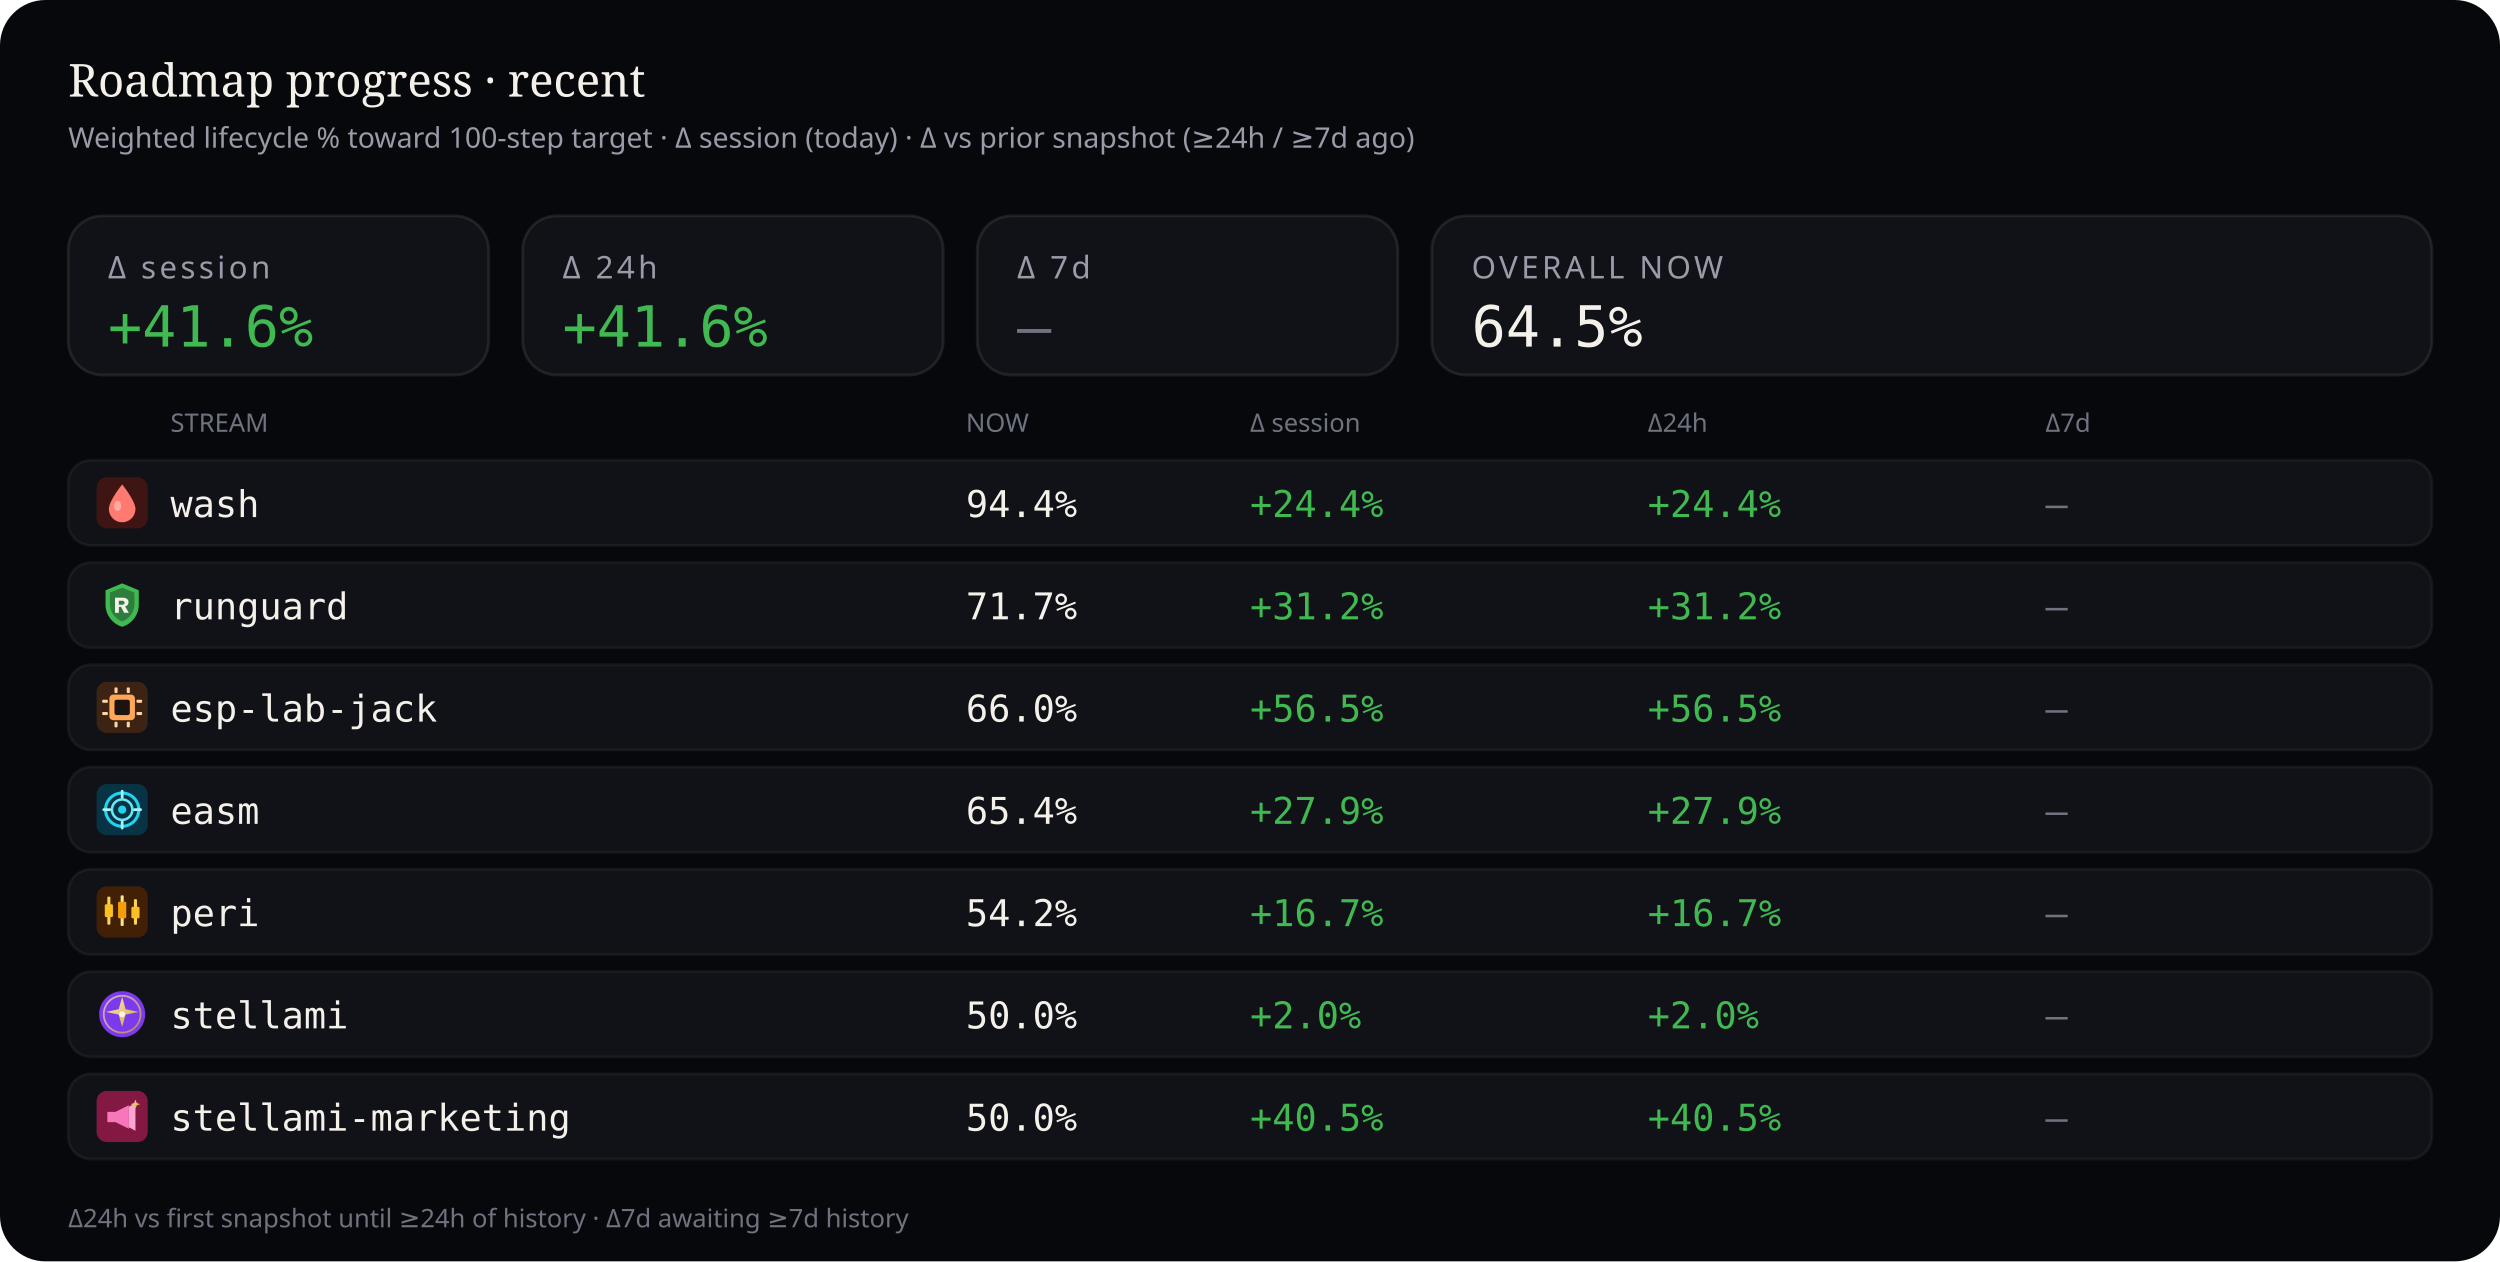
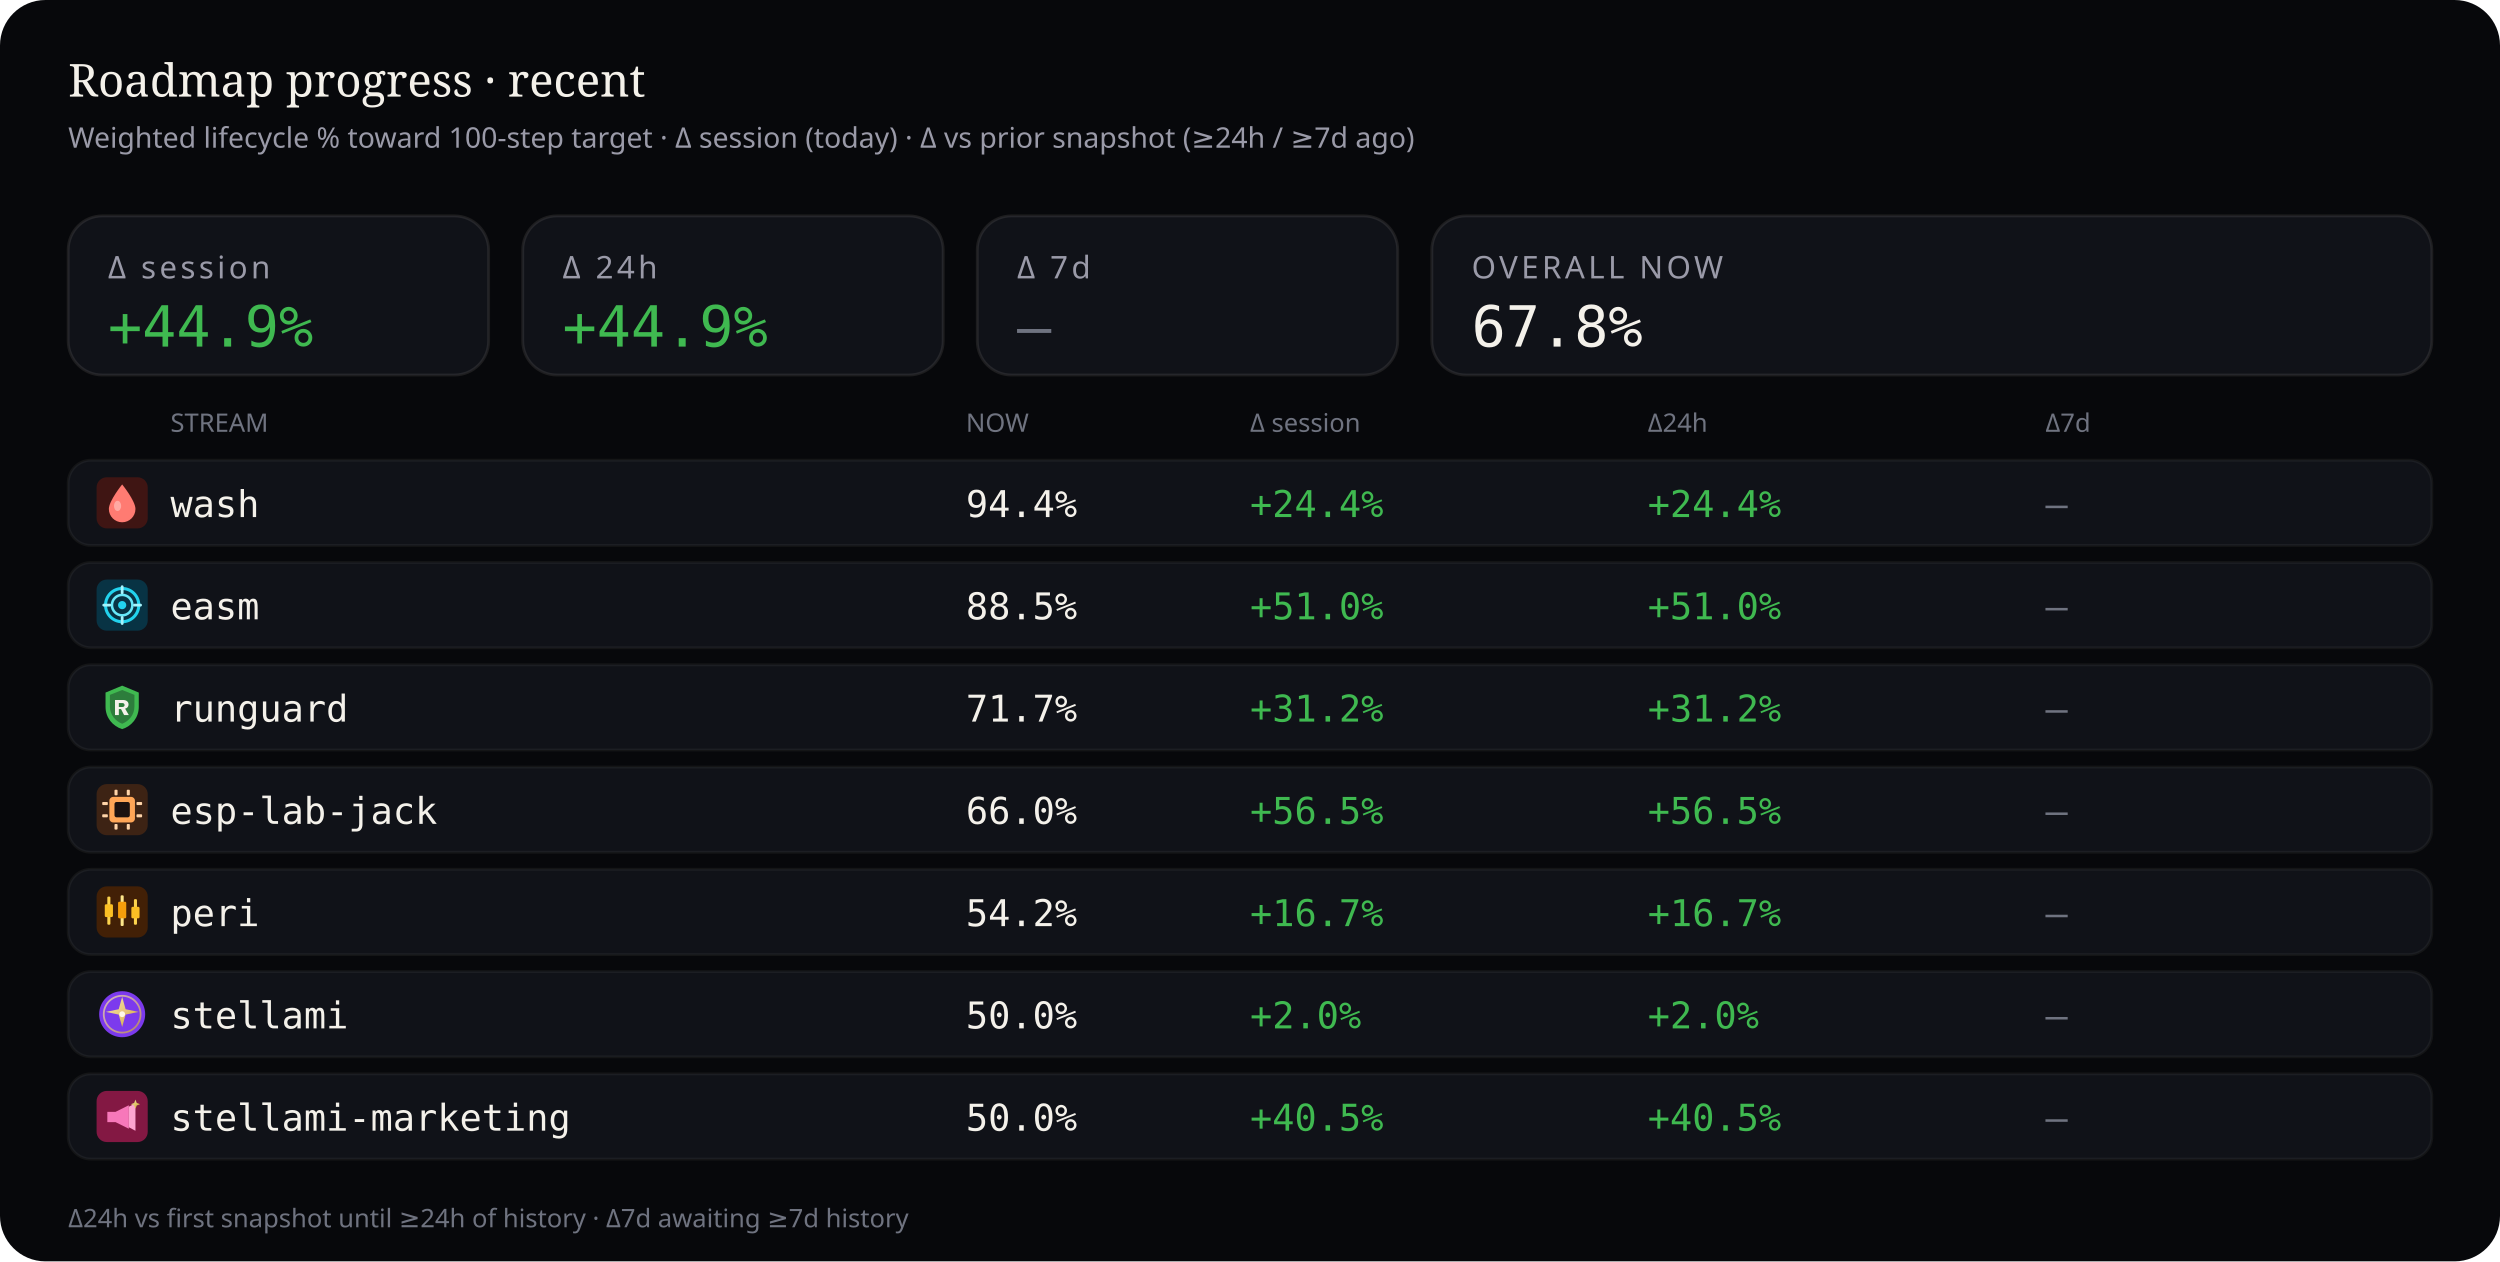
<svg xmlns="http://www.w3.org/2000/svg" viewBox="0 0 880 444" width="880" height="444" role="img" aria-label="Roadmap progress deltas — session, 24 hours, and 7 days">
  <rect width="880" height="444" rx="16" fill="#07080b" />
  <text x="24" y="34" fill="#f4f1ea" font-size="16" font-family="ui-serif, Georgia, serif">Roadmap progress · recent</text>
  <text x="24" y="52" fill="#9a9aa8" font-size="10" font-family="ui-sans-serif, system-ui, sans-serif">Weighted lifecycle % toward 100-step target · Δ session (today) · Δ vs prior snapshot (≥24h / ≥7d ago)</text>
  <rect x="24" y="76" width="148" height="56" rx="12" fill="#101218" stroke="rgba(232,228,214,0.10)" />
  <text x="38" y="98" fill="#9a9aa8" font-size="11" font-family="ui-sans-serif, system-ui, sans-serif" letter-spacing="1.2">Δ session</text>
-   <text x="38" y="122" fill="#3fb950" font-size="20" font-family="ui-monospace, SFMono-Regular, monospace">+41.6%</text>
+   <text x="38" y="122" fill="#3fb950" font-size="20" font-family="ui-monospace, SFMono-Regular, monospace">+44.9%</text>
  <rect x="184" y="76" width="148" height="56" rx="12" fill="#101218" stroke="rgba(232,228,214,0.10)" />
  <text x="198" y="98" fill="#9a9aa8" font-size="11" font-family="ui-sans-serif, system-ui, sans-serif" letter-spacing="1.2">Δ 24h</text>
-   <text x="198" y="122" fill="#3fb950" font-size="20" font-family="ui-monospace, SFMono-Regular, monospace">+41.6%</text>
+   <text x="198" y="122" fill="#3fb950" font-size="20" font-family="ui-monospace, SFMono-Regular, monospace">+44.9%</text>
  <rect x="344" y="76" width="148" height="56" rx="12" fill="#101218" stroke="rgba(232,228,214,0.10)" />
  <text x="358" y="98" fill="#9a9aa8" font-size="11" font-family="ui-sans-serif, system-ui, sans-serif" letter-spacing="1.2">Δ 7d</text>
  <text x="358" y="122" fill="#6f7380" font-size="20" font-family="ui-monospace, SFMono-Regular, monospace">—</text>
  <rect x="504" y="76" width="352" height="56" rx="12" fill="#101218" stroke="rgba(232,228,214,0.10)" />
  <text x="518" y="98" fill="#9a9aa8" font-size="11" font-family="ui-sans-serif, system-ui, sans-serif" letter-spacing="1.2">OVERALL NOW</text>
-   <text x="518" y="122" fill="#f4f1ea" font-size="20" font-family="ui-monospace, SFMono-Regular, monospace">64.5%</text>
+   <text x="518" y="122" fill="#f4f1ea" font-size="20" font-family="ui-monospace, SFMono-Regular, monospace">67.8%</text>
  <text x="60" y="152" fill="#6f7380" font-size="9" font-family="ui-sans-serif, system-ui, sans-serif">STREAM</text>
  <text x="340" y="152" fill="#6f7380" font-size="9" font-family="ui-sans-serif, system-ui, sans-serif">NOW</text>
  <text x="440" y="152" fill="#6f7380" font-size="9" font-family="ui-sans-serif, system-ui, sans-serif">Δ session</text>
  <text x="580" y="152" fill="#6f7380" font-size="9" font-family="ui-sans-serif, system-ui, sans-serif">Δ24h</text>
  <text x="720" y="152" fill="#6f7380" font-size="9" font-family="ui-sans-serif, system-ui, sans-serif">Δ7d</text>
  <rect x="24" y="162" width="832" height="30" rx="8" fill="#101218" stroke="rgba(232,228,214,0.06)" />
  <g transform="translate(34.0,168.0)" opacity="1.0">
    <svg width="18" height="18" viewBox="0 0 20 20">
      <rect width="20" height="20" rx="4" fill="#3f1513" />
      <path fill="#ff7b72" d="M10 2.8 C10 2.8 15.2 9.2 15.2 12.4 A5.2 5.2 0 0 1 4.8 12.4 C4.8 9.2 10 2.8 10 2.8 Z" />
      <ellipse cx="8.2" cy="11.2" rx="1.4" ry="2" fill="#ffd0cc" opacity=".55" />
    </svg>
  </g>
  <text x="60" y="182" fill="#f4f1ea" font-size="13" font-family="ui-monospace, SFMono-Regular, monospace">wash</text>
  <text x="340" y="182" fill="#f4f1ea" font-size="13" font-family="ui-monospace, SFMono-Regular, monospace">94.4%</text>
  <text x="440" y="182" fill="#3fb950" font-size="13" font-family="ui-monospace, SFMono-Regular, monospace">+24.4%</text>
  <text x="580" y="182" fill="#3fb950" font-size="13" font-family="ui-monospace, SFMono-Regular, monospace">+24.4%</text>
  <text x="720" y="182" fill="#6f7380" font-size="13" font-family="ui-monospace, SFMono-Regular, monospace">—</text>
  <rect x="24" y="198" width="832" height="30" rx="8" fill="#101218" stroke="rgba(232,228,214,0.06)" />
  <g transform="translate(34.0,204.0)" opacity="1.0">
    <svg width="18" height="18" viewBox="0 0 20 20">
+       <rect width="20" height="20" rx="4" fill="#083344" />
+       <circle cx="10" cy="10" r="6.5" fill="none" stroke="#22d3ee" stroke-width="1.2" />
+       <circle cx="10" cy="10" r="4" fill="none" stroke="#67e8f9" stroke-width="1" />
+       <circle cx="10" cy="10" r="1.6" fill="#22d3ee" />
+       <path d="M10 2.8 V5.2 M10 14.8 V17.2 M2.8 10 H5.2 M14.8 10 H17.2" stroke="#a5f3fc" stroke-width="1.1" stroke-linecap="round" />
+     </svg>
+   </g>
+   <text x="60" y="218" fill="#f4f1ea" font-size="13" font-family="ui-monospace, SFMono-Regular, monospace">easm</text>
+   <text x="340" y="218" fill="#f4f1ea" font-size="13" font-family="ui-monospace, SFMono-Regular, monospace">88.5%</text>
+   <text x="440" y="218" fill="#3fb950" font-size="13" font-family="ui-monospace, SFMono-Regular, monospace">+51.0%</text>
+   <text x="580" y="218" fill="#3fb950" font-size="13" font-family="ui-monospace, SFMono-Regular, monospace">+51.0%</text>
+   <text x="720" y="218" fill="#6f7380" font-size="13" font-family="ui-monospace, SFMono-Regular, monospace">—</text>
+   <rect x="24" y="234" width="832" height="30" rx="8" fill="#101218" stroke="rgba(232,228,214,0.06)" />
+   <g transform="translate(34.0,240.0)" opacity="1.0">
+     <svg width="18" height="18" viewBox="0 0 20 20">
      <path fill="#3fb950" d="M10 1.5 L16.5 4.2 V9.8 C16.5 14.1 13.6 17.4 10 18.5 C6.4 17.4 3.5 14.1 3.5 9.8 V4.2 Z" />
      <path fill="#0d1117" fill-opacity=".35" d="M10 3.2 L14.8 5.1 V9.7 C14.8 12.9 12.6 15.4 10 16.4 C7.4 15.4 5.2 12.9 5.2 9.7 V5.1 Z" />
      <path fill="#f4f1ea" d="M7.2 7.1h3.1c1.35 0 2.2.7 2.2 1.75 0 .85-.5 1.45-1.35 1.65L12.6 13h-1.85l-1.2-2.35H8.7V13H7.2V7.1zm1.5 1.2v1.55h1.35c.55 0 .9-.28.9-.75s-.35-.8-.9-.8H8.7z" />
    </svg>
  </g>
-   <text x="60" y="218" fill="#f4f1ea" font-size="13" font-family="ui-monospace, SFMono-Regular, monospace">runguard</text>
-   <text x="340" y="218" fill="#f4f1ea" font-size="13" font-family="ui-monospace, SFMono-Regular, monospace">71.7%</text>
-   <text x="440" y="218" fill="#3fb950" font-size="13" font-family="ui-monospace, SFMono-Regular, monospace">+31.2%</text>
-   <text x="580" y="218" fill="#3fb950" font-size="13" font-family="ui-monospace, SFMono-Regular, monospace">+31.2%</text>
-   <text x="720" y="218" fill="#6f7380" font-size="13" font-family="ui-monospace, SFMono-Regular, monospace">—</text>
-   <rect x="24" y="234" width="832" height="30" rx="8" fill="#101218" stroke="rgba(232,228,214,0.06)" />
-   <g transform="translate(34.0,240.0)" opacity="1.0">
+   <text x="60" y="254" fill="#f4f1ea" font-size="13" font-family="ui-monospace, SFMono-Regular, monospace">runguard</text>
+   <text x="340" y="254" fill="#f4f1ea" font-size="13" font-family="ui-monospace, SFMono-Regular, monospace">71.7%</text>
+   <text x="440" y="254" fill="#3fb950" font-size="13" font-family="ui-monospace, SFMono-Regular, monospace">+31.2%</text>
+   <text x="580" y="254" fill="#3fb950" font-size="13" font-family="ui-monospace, SFMono-Regular, monospace">+31.2%</text>
+   <text x="720" y="254" fill="#6f7380" font-size="13" font-family="ui-monospace, SFMono-Regular, monospace">—</text>
+   <rect x="24" y="270" width="832" height="30" rx="8" fill="#101218" stroke="rgba(232,228,214,0.06)" />
+   <g transform="translate(34.0,276.0)" opacity="1.0">
    <svg width="18" height="18" viewBox="0 0 20 20">
      <rect width="20" height="20" rx="4" fill="#3d2314" />
      <rect x="5" y="5" width="10" height="10" rx="1.5" fill="#ffa657" />
      <rect x="7" y="7" width="6" height="6" rx="0.8" fill="#1c1210" />
      <rect x="2.2" y="7" width="2.2" height="1.2" rx="0.3" fill="#ffd4a8" />
      <rect x="2.2" y="11.8" width="2.2" height="1.2" rx="0.3" fill="#ffd4a8" />
      <rect x="15.6" y="7" width="2.2" height="1.2" rx="0.3" fill="#ffd4a8" />
      <rect x="15.6" y="11.8" width="2.2" height="1.2" rx="0.3" fill="#ffd4a8" />
      <rect x="7" y="2.2" width="1.2" height="2.2" rx="0.3" fill="#ffd4a8" />
      <rect x="11.8" y="2.2" width="1.2" height="2.2" rx="0.3" fill="#ffd4a8" />
      <rect x="7" y="15.6" width="1.2" height="2.2" rx="0.3" fill="#ffd4a8" />
      <rect x="11.8" y="15.6" width="1.2" height="2.2" rx="0.3" fill="#ffd4a8" />
    </svg>
  </g>
-   <text x="60" y="254" fill="#f4f1ea" font-size="13" font-family="ui-monospace, SFMono-Regular, monospace">esp-lab-jack</text>
-   <text x="340" y="254" fill="#f4f1ea" font-size="13" font-family="ui-monospace, SFMono-Regular, monospace">66.0%</text>
-   <text x="440" y="254" fill="#3fb950" font-size="13" font-family="ui-monospace, SFMono-Regular, monospace">+56.5%</text>
-   <text x="580" y="254" fill="#3fb950" font-size="13" font-family="ui-monospace, SFMono-Regular, monospace">+56.5%</text>
-   <text x="720" y="254" fill="#6f7380" font-size="13" font-family="ui-monospace, SFMono-Regular, monospace">—</text>
-   <rect x="24" y="270" width="832" height="30" rx="8" fill="#101218" stroke="rgba(232,228,214,0.06)" />
-   <g transform="translate(34.0,276.0)" opacity="1.0">
-     <svg width="18" height="18" viewBox="0 0 20 20">
-       <rect width="20" height="20" rx="4" fill="#083344" />
-       <circle cx="10" cy="10" r="6.5" fill="none" stroke="#22d3ee" stroke-width="1.2" />
-       <circle cx="10" cy="10" r="4" fill="none" stroke="#67e8f9" stroke-width="1" />
-       <circle cx="10" cy="10" r="1.6" fill="#22d3ee" />
-       <path d="M10 2.8 V5.2 M10 14.8 V17.2 M2.8 10 H5.2 M14.8 10 H17.2" stroke="#a5f3fc" stroke-width="1.1" stroke-linecap="round" />
-     </svg>
-   </g>
-   <text x="60" y="290" fill="#f4f1ea" font-size="13" font-family="ui-monospace, SFMono-Regular, monospace">easm</text>
-   <text x="340" y="290" fill="#f4f1ea" font-size="13" font-family="ui-monospace, SFMono-Regular, monospace">65.4%</text>
-   <text x="440" y="290" fill="#3fb950" font-size="13" font-family="ui-monospace, SFMono-Regular, monospace">+27.9%</text>
-   <text x="580" y="290" fill="#3fb950" font-size="13" font-family="ui-monospace, SFMono-Regular, monospace">+27.9%</text>
+   <text x="60" y="290" fill="#f4f1ea" font-size="13" font-family="ui-monospace, SFMono-Regular, monospace">esp-lab-jack</text>
+   <text x="340" y="290" fill="#f4f1ea" font-size="13" font-family="ui-monospace, SFMono-Regular, monospace">66.0%</text>
+   <text x="440" y="290" fill="#3fb950" font-size="13" font-family="ui-monospace, SFMono-Regular, monospace">+56.5%</text>
+   <text x="580" y="290" fill="#3fb950" font-size="13" font-family="ui-monospace, SFMono-Regular, monospace">+56.5%</text>
  <text x="720" y="290" fill="#6f7380" font-size="13" font-family="ui-monospace, SFMono-Regular, monospace">—</text>
  <rect x="24" y="306" width="832" height="30" rx="8" fill="#101218" stroke="rgba(232,228,214,0.06)" />
  <g transform="translate(34.0,312.0)" opacity="1.0">
    <svg width="18" height="18" viewBox="0 0 20 20">
      <rect width="20" height="20" rx="4" fill="#422006" />
      <rect x="4.2" y="4" width="1.2" height="11" rx="0.4" fill="#fcd34d" />
      <rect x="3.2" y="7" width="3.2" height="5" rx="0.5" fill="#fbbf24" />
      <rect x="9.4" y="3.5" width="1.2" height="12" rx="0.4" fill="#fde68a" />
      <rect x="8.4" y="6" width="3.2" height="6.5" rx="0.5" fill="#f59e0b" />
      <rect x="14.6" y="5" width="1.2" height="10" rx="0.4" fill="#fcd34d" />
      <rect x="13.6" y="8" width="3.2" height="4.5" rx="0.5" fill="#fbbf24" />
    </svg>
  </g>
  <text x="60" y="326" fill="#f4f1ea" font-size="13" font-family="ui-monospace, SFMono-Regular, monospace">peri</text>
  <text x="340" y="326" fill="#f4f1ea" font-size="13" font-family="ui-monospace, SFMono-Regular, monospace">54.2%</text>
  <text x="440" y="326" fill="#3fb950" font-size="13" font-family="ui-monospace, SFMono-Regular, monospace">+16.7%</text>
  <text x="580" y="326" fill="#3fb950" font-size="13" font-family="ui-monospace, SFMono-Regular, monospace">+16.7%</text>
  <text x="720" y="326" fill="#6f7380" font-size="13" font-family="ui-monospace, SFMono-Regular, monospace">—</text>
  <rect x="24" y="342" width="832" height="30" rx="8" fill="#101218" stroke="rgba(232,228,214,0.06)" />
  <g transform="translate(34.0,348.0)" opacity="1.0">
    <svg width="18" height="18" viewBox="0 0 20 20">
      <defs>
        <linearGradient id="stellami-gold" x1="0%" y1="0%" x2="100%" y2="100%">
          <stop offset="0%" stop-color="#f5e6a8" />
          <stop offset="55%" stop-color="#e8c57a" />
          <stop offset="100%" stop-color="#c9a227" />
        </linearGradient>
      </defs>
      <circle cx="10" cy="10" r="9" fill="#7c3aed" />
      <circle cx="10" cy="10" r="7.2" fill="none" stroke="url(#stellami-gold)" stroke-width="0.7" opacity=".7" />
      <path fill="url(#stellami-gold)" d="M10 3.2 L11.35 8.05 L16.4 9.1 L11.35 10.15 L10 15 L8.65 10.15 L3.6 9.1 L8.65 8.05 Z" />
      <circle cx="10" cy="10" r="1.15" fill="#fff8e8" />
    </svg>
  </g>
  <text x="60" y="362" fill="#f4f1ea" font-size="13" font-family="ui-monospace, SFMono-Regular, monospace">stellami</text>
  <text x="340" y="362" fill="#f4f1ea" font-size="13" font-family="ui-monospace, SFMono-Regular, monospace">50.0%</text>
  <text x="440" y="362" fill="#3fb950" font-size="13" font-family="ui-monospace, SFMono-Regular, monospace">+2.0%</text>
  <text x="580" y="362" fill="#3fb950" font-size="13" font-family="ui-monospace, SFMono-Regular, monospace">+2.0%</text>
  <text x="720" y="362" fill="#6f7380" font-size="13" font-family="ui-monospace, SFMono-Regular, monospace">—</text>
  <rect x="24" y="378" width="832" height="30" rx="8" fill="#101218" stroke="rgba(232,228,214,0.06)" />
  <g transform="translate(34.0,384.0)" opacity="1.0">
    <svg width="18" height="18" viewBox="0 0 20 20">
      <defs>
        <linearGradient id="smkt-gold" x1="0%" y1="0%" x2="100%" y2="100%">
          <stop offset="0%" stop-color="#f5e6a8" />
          <stop offset="100%" stop-color="#c9a227" />
        </linearGradient>
      </defs>
      <rect width="20" height="20" rx="4" fill="#831843" />
      <path fill="#f778ba" d="M4.2 8.2h3.2l5.2-2.6v9.2l-5.2-2.6H4.2z" />
      <path fill="#fda4d0" d="M12.6 6.2l2.6-1.4v10.8l-2.6-1.4z" />
      <path fill="url(#smkt-gold)" d="M15.2 3.4 L15.7 4.7 L17 5.2 L15.7 5.7 L15.2 7 L14.7 5.7 L13.4 5.2 L14.7 4.7 Z" />
    </svg>
  </g>
  <text x="60" y="398" fill="#f4f1ea" font-size="13" font-family="ui-monospace, SFMono-Regular, monospace">stellami-marketing</text>
  <text x="340" y="398" fill="#f4f1ea" font-size="13" font-family="ui-monospace, SFMono-Regular, monospace">50.0%</text>
  <text x="440" y="398" fill="#3fb950" font-size="13" font-family="ui-monospace, SFMono-Regular, monospace">+40.5%</text>
  <text x="580" y="398" fill="#3fb950" font-size="13" font-family="ui-monospace, SFMono-Regular, monospace">+40.5%</text>
  <text x="720" y="398" fill="#6f7380" font-size="13" font-family="ui-monospace, SFMono-Regular, monospace">—</text>
  <text x="24" y="432" fill="#6f7380" font-size="9" font-family="ui-sans-serif, system-ui, sans-serif">Δ24h vs first snapshot until ≥24h of history · Δ7d awaiting ≥7d history</text>
</svg>
